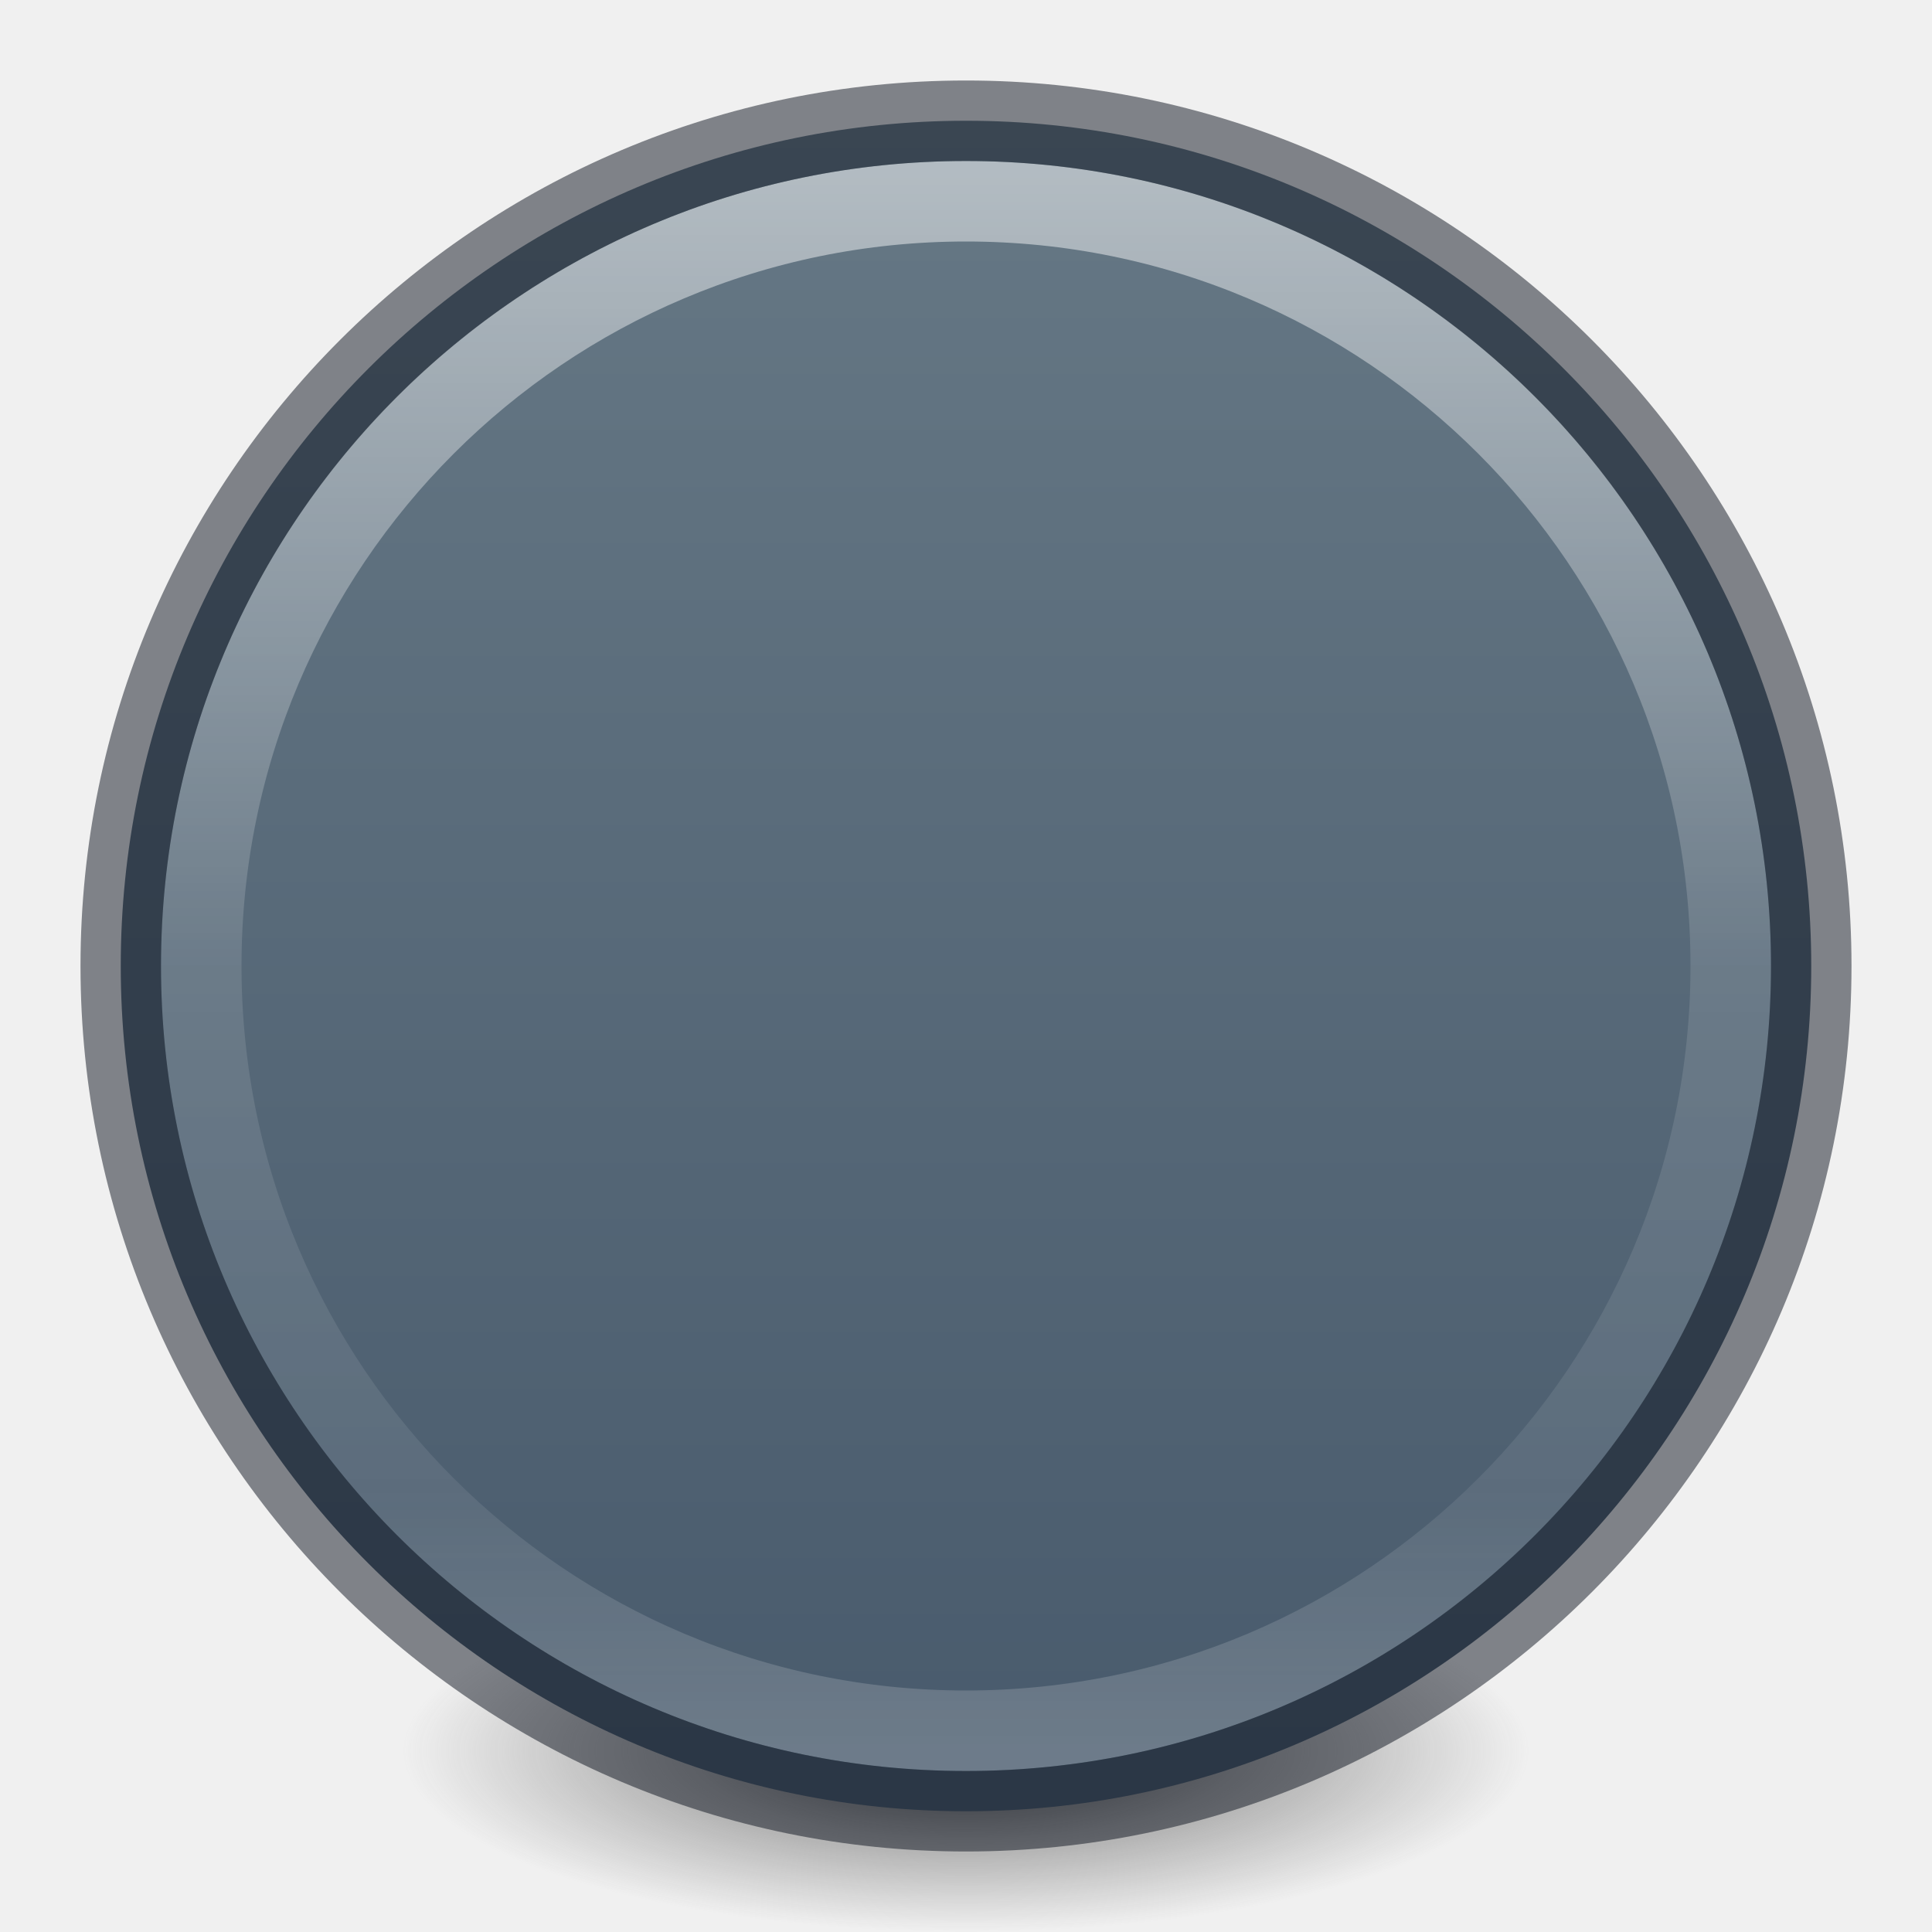
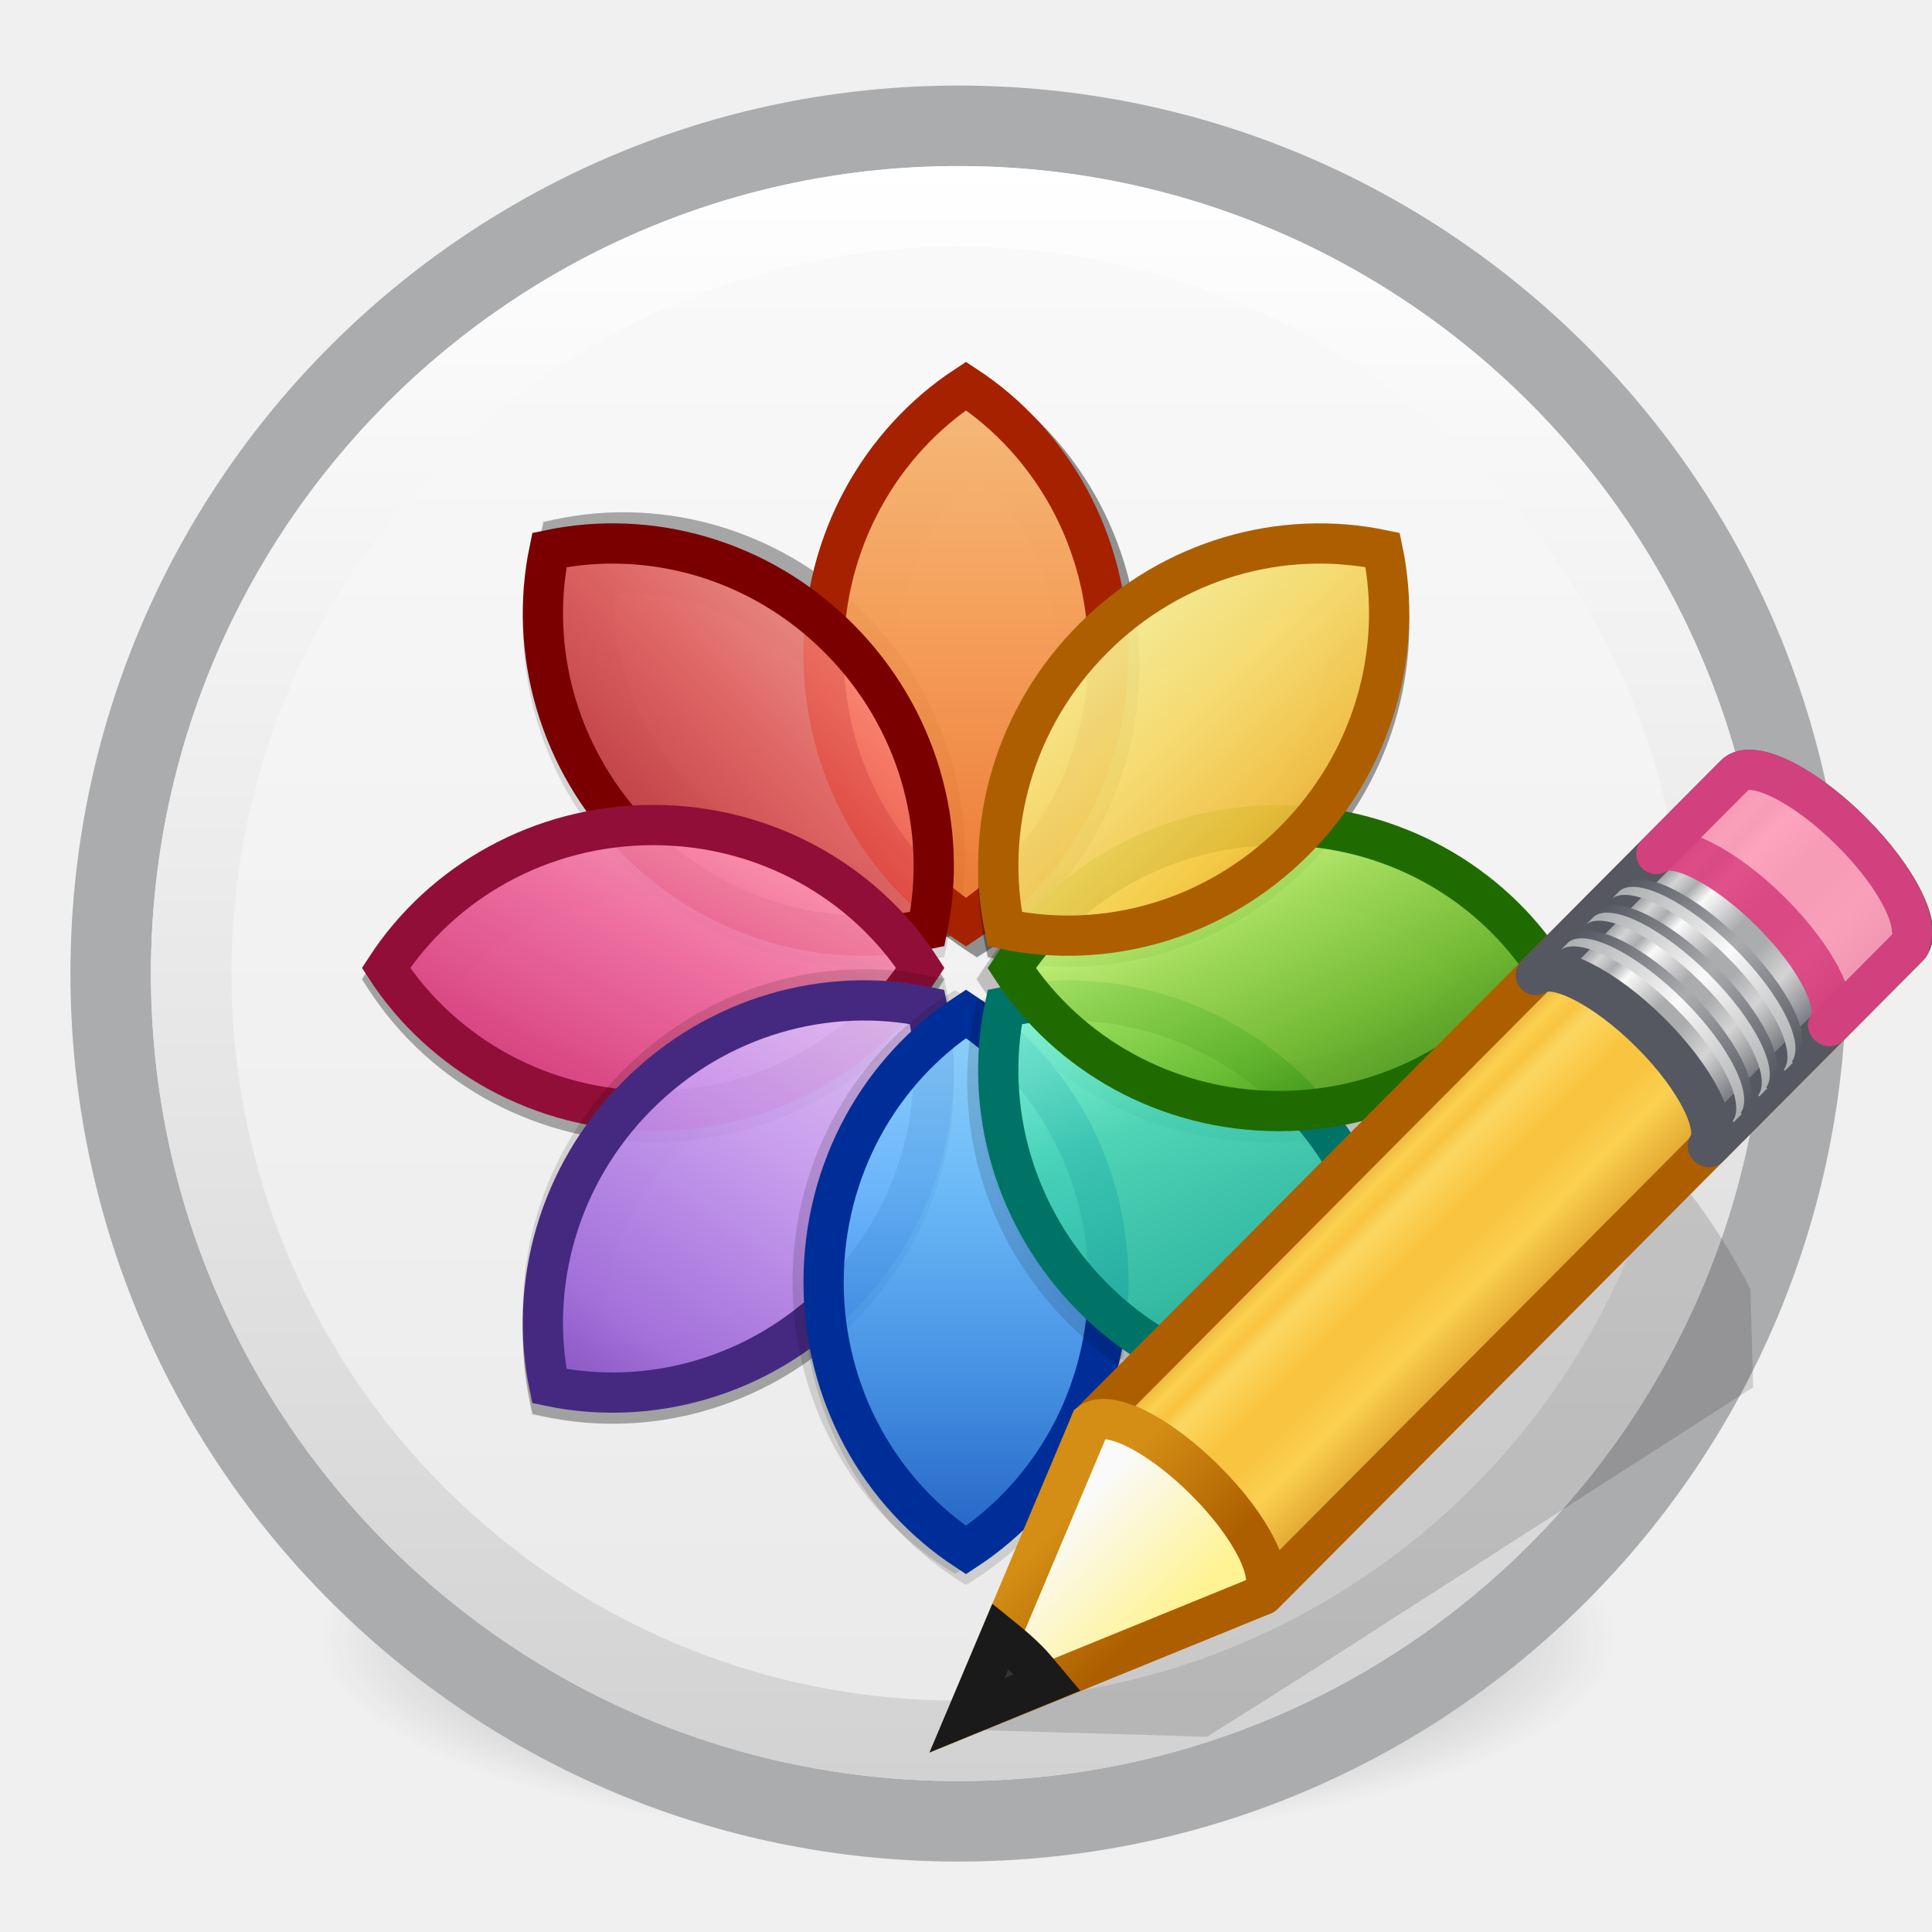
- <svg xmlns="http://www.w3.org/2000/svg" xmlns:ns1="http://www.openswatchbook.org/uri/2009/osb" xmlns:xlink="http://www.w3.org/1999/xlink" id="svg4212" height="24" width="24" version="1.1">
-   <defs id="defs4214">
-     <linearGradient id="linearGradient913">
-       <stop id="stop909" offset="0" style="stop-color:#667885;stop-opacity:1" />
-       <stop id="stop911" offset="1" style="stop-color:#485a6c;stop-opacity:1" />
+ <svg xmlns="http://www.w3.org/2000/svg" width="24" height="24" viewBox="0 0 24 24" fill="none">
+   <g clip-path="url(#clip0)">
+     <path d="M20.107 20.348C20.107 20.68 19.898 21.009 19.492 21.315C19.086 21.622 18.49 21.9 17.74 22.135C16.989 22.369 16.098 22.555 15.117 22.682C14.136 22.809 13.084 22.875 12.022 22.875C10.96 22.875 9.909 22.809 8.928 22.682C7.947 22.555 7.056 22.369 6.305 22.135C5.554 21.9 4.959 21.622 4.552 21.315C4.146 21.009 3.937 20.68 3.938 20.348C3.937 20.017 4.146 19.688 4.552 19.381C4.959 19.075 5.554 18.797 6.305 18.562C7.056 18.327 7.947 18.141 8.928 18.014C9.909 17.887 10.96 17.822 12.022 17.822C13.084 17.822 14.136 17.887 15.117 18.014C16.098 18.141 16.989 18.327 17.74 18.562C18.49 18.797 19.086 19.075 19.492 19.381C19.898 19.688 20.107 20.017 20.107 20.348Z" fill="url(#paint0_radial)" />
+     <circle cx="11.906" cy="12.094" r="10.531" fill="url(#paint1_linear)" stroke="#ABACAE" />
+     <circle cx="11.906" cy="12.094" r="9.531" stroke="url(#paint2_linear)" />
+     <path fill-rule="evenodd" clip-rule="evenodd" d="M12.136 4.637C13.343 5.361 14.155 6.714 14.155 8.263C14.155 9.811 13.343 11.165 12.136 11.889C10.93 11.165 10.117 9.811 10.117 8.263C10.117 6.714 10.93 5.361 12.136 4.637Z" fill="black" fill-opacity="0.13" />
+     <path fill-rule="evenodd" clip-rule="evenodd" d="M6.617 6.76C7.981 6.416 9.509 6.797 10.6 7.892C11.692 8.987 12.071 10.52 11.728 11.888C10.364 12.232 8.836 11.851 7.745 10.757C6.654 9.662 6.275 8.128 6.617 6.76Z" fill="black" fill-opacity="0.13" />
+     <path fill-rule="evenodd" clip-rule="evenodd" d="M6.617 17.564C6.274 16.196 6.654 14.663 7.745 13.568C8.836 12.473 10.364 12.092 11.728 12.436C12.07 13.804 11.691 15.338 10.6 16.433C9.509 17.527 7.981 17.908 6.617 17.564Z" fill="black" fill-opacity="0.15" />
+     <path fill-rule="evenodd" clip-rule="evenodd" d="M6.617 17.564C6.274 16.196 6.654 14.663 7.745 13.568C8.836 12.473 10.364 12.092 11.728 12.436C12.07 13.804 11.691 15.338 10.6 16.433C9.509 17.527 7.981 17.908 6.617 17.564Z" fill="black" fill-opacity="0.15" />
+     <path d="M10.247 16.078C9.362 16.967 8.155 17.32 7.039 17.14C6.86 16.021 7.212 14.81 8.098 13.922C8.983 13.033 10.19 12.68 11.305 12.86C11.485 13.98 11.133 15.19 10.247 16.078Z" stroke="black" stroke-opacity="0.07" />
+     <path fill-rule="evenodd" clip-rule="evenodd" d="M12 19.688C10.794 18.963 9.981 17.61 9.981 16.062C9.981 14.513 10.794 13.16 12 12.436C13.207 13.16 14.019 14.513 14.019 16.062C14.019 17.61 13.207 18.963 12 19.688Z" fill="black" fill-opacity="0.13" />
+     <path fill-rule="evenodd" clip-rule="evenodd" d="M17.384 17.564C16.02 17.908 14.492 17.528 13.401 16.433C12.309 15.338 11.93 13.805 12.273 12.437C13.637 12.093 15.165 12.473 16.256 13.568C17.347 14.663 17.726 16.196 17.384 17.564Z" fill="black" fill-opacity="0.13" />
+     <path fill-rule="evenodd" clip-rule="evenodd" d="M4.5 12.164C5.222 10.953 6.57 10.138 8.114 10.138C9.657 10.138 11.006 10.953 11.727 12.164C11.006 13.374 9.657 14.189 8.114 14.189C6.57 14.189 5.222 13.374 4.5 12.164Z" fill="black" fill-opacity="0.15" />
+     <path fill-rule="evenodd" clip-rule="evenodd" d="M4.5 12.164C5.222 10.953 6.57 10.138 8.114 10.138C9.657 10.138 11.006 10.953 11.727 12.164C11.006 13.374 9.657 14.189 8.114 14.189C6.57 14.189 5.222 13.374 4.5 12.164Z" fill="black" fill-opacity="0.15" />
+     <path d="M8.114 13.689C6.862 13.689 5.76 13.083 5.098 12.164C5.76 11.244 6.862 10.638 8.114 10.638C9.365 10.638 10.468 11.244 11.13 12.164C10.468 13.083 9.365 13.689 8.114 13.689Z" stroke="black" stroke-opacity="0.07" />
+     <path fill-rule="evenodd" clip-rule="evenodd" d="M19.365 12.163C18.643 13.374 17.294 14.189 15.751 14.189C14.208 14.189 12.859 13.374 12.137 12.163C12.859 10.952 14.208 10.137 15.751 10.137C17.294 10.137 18.643 10.952 19.365 12.163Z" fill="black" fill-opacity="0.15" />
+     <path d="M15.751 10.637C17.003 10.637 18.105 11.243 18.767 12.163C18.105 13.083 17.003 13.689 15.751 13.689C14.499 13.689 13.397 13.083 12.735 12.163C13.397 11.243 14.499 10.637 15.751 10.637Z" stroke="black" stroke-opacity="0.07" />
+     <path fill-rule="evenodd" clip-rule="evenodd" d="M17.384 6.76C17.727 8.129 17.348 9.662 16.256 10.757C15.165 11.852 13.637 12.232 12.273 11.888C11.931 10.52 12.31 8.987 13.401 7.892C14.492 6.797 16.02 6.417 17.384 6.76Z" fill="black" fill-opacity="0.13" />
+     <path fill-rule="evenodd" clip-rule="evenodd" d="M6.753 6.486C8.116 6.142 9.645 6.523 10.736 7.618C11.827 8.713 12.206 10.246 11.863 11.614C10.5 11.958 8.972 11.578 7.88 10.483C6.789 9.388 6.41 7.854 6.753 6.486Z" fill="black" fill-opacity="0.15" />
+     <path fill-rule="evenodd" clip-rule="evenodd" d="M6.753 6.486C8.116 6.142 9.645 6.523 10.736 7.618C11.827 8.713 12.206 10.246 11.863 11.614C10.5 11.958 8.972 11.578 7.88 10.483C6.789 9.388 6.41 7.854 6.753 6.486Z" fill="black" fill-opacity="0.15" />
+     <path d="M8.233 10.129C7.348 9.24 6.996 8.03 7.175 6.91C8.291 6.73 9.497 7.083 10.383 7.972C11.268 8.86 11.62 10.071 11.441 11.19C10.325 11.37 9.119 11.017 8.233 10.129Z" stroke="black" stroke-opacity="0.07" />
+     <path fill-rule="evenodd" clip-rule="evenodd" d="M12.136 4.637C13.343 5.361 14.155 6.714 14.155 8.263C14.155 9.811 13.343 11.165 12.136 11.889C10.93 11.165 10.117 9.811 10.117 8.263C10.117 6.714 10.93 5.361 12.136 4.637Z" fill="black" fill-opacity="0.15" />
+     <path fill-rule="evenodd" clip-rule="evenodd" d="M12.136 4.637C13.343 5.361 14.155 6.714 14.155 8.263C14.155 9.811 13.343 11.165 12.136 11.889C10.93 11.165 10.117 9.811 10.117 8.263C10.117 6.714 10.93 5.361 12.136 4.637Z" fill="black" fill-opacity="0.15" />
+     <path d="M10.617 8.263C10.617 7.006 11.221 5.9 12.136 5.236C13.051 5.9 13.655 7.006 13.655 8.263C13.655 9.52 13.051 10.625 12.136 11.29C11.221 10.625 10.617 9.52 10.617 8.263Z" stroke="black" stroke-opacity="0.07" />
+     <path d="M10.231 8.126C10.231 6.722 10.939 5.492 12 4.795C13.061 5.492 13.769 6.722 13.769 8.126C13.769 9.53 13.061 10.76 12 11.457C10.939 10.76 10.231 9.53 10.231 8.126Z" fill="url(#paint3_linear)" fill-opacity="0.9" stroke="#A62100" stroke-width="0.5" />
+     <path d="M7.92 10.443C6.931 9.45 6.565 8.078 6.825 6.832C8.066 6.572 9.434 6.939 10.423 7.932C11.412 8.924 11.778 10.297 11.519 11.542C10.277 11.803 8.91 11.435 7.92 10.443Z" fill="url(#paint4_linear)" fill-opacity="0.8" stroke="#7A0000" stroke-width="0.5" />
+     <path d="M8.114 13.8C6.715 13.8 5.489 13.09 4.795 12.024C5.489 10.959 6.715 10.249 8.114 10.249C9.512 10.249 10.739 10.959 11.433 12.024C10.739 13.09 9.512 13.8 8.114 13.8Z" fill="url(#paint5_linear)" fill-opacity="0.9" stroke="#910E38" stroke-width="0.5" />
+     <path fill-rule="evenodd" clip-rule="evenodd" d="M6.616 17.29C6.273 15.922 6.652 14.389 7.744 13.294C8.835 12.199 10.363 11.819 11.727 12.162C12.069 13.531 11.69 15.064 10.599 16.159C9.508 17.254 7.98 17.634 6.616 17.29Z" fill="black" fill-opacity="0.13" />
+     <path d="M10.422 16.119C9.433 17.111 8.066 17.479 6.824 17.218C6.565 15.973 6.931 14.6 7.92 13.608C8.909 12.615 10.277 12.248 11.518 12.508C11.778 13.754 11.412 15.126 10.422 16.119Z" fill="url(#paint6_linear)" fill-opacity="0.9" stroke="#452981" stroke-width="0.5" />
+     <path fill-rule="evenodd" clip-rule="evenodd" d="M11.864 19.551C10.657 18.826 9.845 17.473 9.845 15.925C9.845 14.376 10.657 13.023 11.864 12.299C13.07 13.023 13.883 14.376 13.883 15.925C13.883 17.473 13.07 18.826 11.864 19.551Z" fill="black" fill-opacity="0.13" />
+     <path d="M13.769 15.925C13.769 17.329 13.061 18.559 12 19.255C10.939 18.559 10.231 17.329 10.231 15.925C10.231 14.521 10.939 13.29 12 12.594C13.061 13.29 13.769 14.521 13.769 15.925Z" fill="url(#paint7_linear)" fill-opacity="0.9" stroke="#002E99" stroke-width="0.5" />
+     <path fill-rule="evenodd" clip-rule="evenodd" d="M17.247 17.564C15.884 17.908 14.355 17.528 13.264 16.433C12.173 15.338 11.794 13.805 12.137 12.437C13.5 12.093 15.028 12.473 16.119 13.568C17.211 14.663 17.59 16.196 17.247 17.564Z" fill="black" fill-opacity="0.13" />
+     <path fill-rule="evenodd" clip-rule="evenodd" d="M17.384 6.76C17.727 8.129 17.348 9.662 16.256 10.757C15.165 11.852 13.637 12.232 12.273 11.888C11.931 10.52 12.31 8.987 13.401 7.892C14.492 6.797 16.02 6.417 17.384 6.76Z" fill="black" fill-opacity="0.13" />
+     <path d="M16.079 13.608C17.069 14.601 17.435 15.973 17.175 17.218C15.934 17.479 14.566 17.111 13.577 16.119C12.588 15.126 12.222 13.754 12.481 12.508C13.723 12.248 15.09 12.616 16.079 13.608Z" fill="url(#paint8_linear)" fill-opacity="0.9" stroke="#007367" stroke-width="0.5" />
+     <path fill-rule="evenodd" clip-rule="evenodd" d="M17.384 6.76C17.727 8.129 17.348 9.662 16.256 10.757C15.165 11.852 13.637 12.232 12.273 11.888C11.931 10.52 12.31 8.987 13.401 7.892C14.492 6.797 16.02 6.417 17.384 6.76Z" fill="black" fill-opacity="0.13" />
+     <path d="M13.754 8.246C14.639 7.358 15.846 7.004 16.962 7.184C17.141 8.304 16.789 9.514 15.903 10.403C15.018 11.291 13.812 11.644 12.696 11.464C12.516 10.345 12.868 9.134 13.754 8.246Z" stroke="black" stroke-opacity="0.07" />
+     <path d="M15.886 10.25C17.285 10.25 18.511 10.961 19.205 12.026C18.511 13.091 17.285 13.802 15.886 13.802C14.488 13.802 13.261 13.091 12.567 12.026C13.261 10.961 14.488 10.25 15.886 10.25Z" fill="url(#paint9_linear)" fill-opacity="0.9" stroke="#206B00" stroke-width="0.5" />
+     <path d="M13.578 7.932C14.567 6.939 15.934 6.572 17.176 6.832C17.435 8.078 17.069 9.45 16.08 10.443C15.091 11.435 13.723 11.803 12.482 11.542C12.222 10.297 12.588 8.924 13.578 7.932Z" fill="url(#paint10_linear)" fill-opacity="0.9" stroke="#AD5F00" stroke-width="0.5" />
+     <path opacity="0.15" fill-rule="evenodd" clip-rule="evenodd" d="M20.197 14.092C20.164 14.093 20.137 14.108 20.115 14.122L14.221 17.878L13.131 18.569L13.102 18.581L11.812 21.481L15 21.575L15.023 21.557L16.119 20.866L21.779 17.233L21.744 16.014C21.644 15.818 21.525 15.604 21.387 15.387C20.993 14.769 20.574 14.281 20.314 14.128C20.271 14.102 20.23 14.092 20.197 14.092V14.092Z" fill="#0C0C0C" />
+     <path d="M13.547 17.671C13.77 17.504 14.395 17.818 14.97 18.39C15.544 18.961 15.846 19.571 15.682 19.796C15.682 19.797 15.697 19.809 15.696 19.81L23.701 11.766C23.904 11.562 23.588 10.916 22.995 10.326C22.402 9.736 21.755 9.423 21.552 9.627L13.547 17.671Z" fill="url(#paint11_linear)" />
+     <path opacity="0.6" d="M13.547 17.671C13.77 17.504 14.395 17.818 14.97 18.39C15.544 18.961 15.846 19.571 15.682 19.796C15.682 19.797 15.697 19.809 15.696 19.81L21.209 14.27L21.228 14.25C21.229 14.249 21.214 14.238 21.215 14.237C21.378 14.011 21.076 13.401 20.503 12.83C19.928 12.258 19.302 11.944 19.079 12.112L19.059 12.132L13.547 17.671H13.547L13.547 17.671Z" fill="#F9C440" />
+     <path d="M13.547 17.671C13.77 17.504 14.395 17.818 14.97 18.39C15.544 18.961 15.846 19.571 15.682 19.796C15.682 19.797 15.697 19.809 15.696 19.81L23.701 11.766C23.904 11.562 23.588 10.916 22.995 10.326C22.402 9.736 21.755 9.423 21.552 9.627L13.547 17.671V17.671Z" stroke="#AD5F00" stroke-width="0.5" stroke-linejoin="round" />
+     <path d="M21.709 9.565C21.643 9.569 21.59 9.589 21.552 9.627L19.08 12.112C19.303 11.945 19.928 12.258 20.503 12.83C21.076 13.401 21.378 14.012 21.215 14.237C21.214 14.238 21.229 14.249 21.229 14.25L23.7 11.766C23.904 11.561 23.588 10.916 22.995 10.326C22.513 9.846 21.995 9.55 21.709 9.565Z" fill="url(#paint12_linear)" stroke="#555761" stroke-width="0.5" stroke-linejoin="round" />
+     <path opacity="0.9" d="M20.575 10.609C20.798 10.442 21.423 10.756 21.998 11.328C22.572 11.898 22.874 12.509 22.71 12.734C22.71 12.735 22.724 12.747 22.724 12.747L23.701 11.766L23.721 11.746C23.721 11.745 23.706 11.733 23.707 11.732C23.871 11.507 23.569 10.897 22.995 10.326C22.42 9.754 21.794 9.44 21.572 9.607L21.552 9.627L20.575 10.609H20.575Z" fill="#FE9AB8" stroke="#DE3E80" stroke-width="0.5" stroke-linejoin="round" />
+     <path d="M19.48 11.71C19.703 11.542 20.328 11.856 20.903 12.428C21.477 12.999 21.779 13.609 21.615 13.835C21.615 13.835 21.629 13.847 21.629 13.848L21.728 13.748C21.729 13.747 21.714 13.735 21.715 13.734C21.878 13.509 21.576 12.899 21.003 12.328C20.428 11.756 19.802 11.442 19.579 11.609L19.48 11.71V11.71V11.71Z" fill="url(#paint13_linear)" />
+     <path d="M19.388 11.801C19.611 11.634 20.237 11.948 20.812 12.52C21.385 13.091 21.687 13.701 21.524 13.926C21.523 13.927 21.538 13.939 21.537 13.94L21.637 13.839C21.637 13.839 21.623 13.827 21.623 13.826C21.787 13.601 21.485 12.99 20.911 12.42C20.336 11.848 19.711 11.534 19.488 11.701L19.388 11.801V11.801H19.388Z" fill="url(#paint14_linear)" />
+     <path d="M19.797 11.39C20.02 11.223 20.646 11.537 21.221 12.109C21.794 12.68 22.096 13.29 21.933 13.515C21.932 13.516 21.947 13.528 21.946 13.529L22.046 13.429C22.046 13.428 22.032 13.416 22.032 13.415C22.196 13.19 21.894 12.579 21.32 12.009C20.745 11.437 20.12 11.123 19.897 11.29L19.797 11.39H19.797Z" fill="url(#paint15_linear)" />
+     <path d="M19.706 11.482C19.929 11.315 20.554 11.629 21.129 12.201C21.703 12.771 22.005 13.382 21.841 13.607C21.841 13.608 21.855 13.62 21.855 13.621L21.954 13.52C21.955 13.52 21.94 13.508 21.941 13.507C22.105 13.282 21.802 12.671 21.229 12.101C20.654 11.529 20.029 11.215 19.805 11.382L19.706 11.482L19.706 11.482Z" fill="url(#paint16_linear)" />
+     <path d="M20.116 11.07C20.339 10.903 20.965 11.216 21.54 11.789C22.113 12.359 22.415 12.97 22.252 13.195C22.251 13.196 22.266 13.207 22.265 13.208L22.365 13.108C22.365 13.107 22.351 13.095 22.351 13.095C22.515 12.87 22.213 12.259 21.639 11.688C21.064 11.116 20.439 10.802 20.216 10.97L20.116 11.07Z" fill="url(#paint17_linear)" />
+     <path d="M20.025 11.162C20.248 10.994 20.873 11.308 21.448 11.88C22.022 12.451 22.324 13.062 22.16 13.287C22.16 13.287 22.174 13.299 22.174 13.3L22.273 13.2C22.274 13.199 22.259 13.187 22.26 13.187C22.424 12.961 22.121 12.351 21.548 11.78C20.973 11.208 20.347 10.894 20.125 11.062L20.025 11.162H20.025Z" fill="url(#paint18_linear)" />
+     <path fill-rule="evenodd" clip-rule="evenodd" d="M12.013 21.312L15.654 19.827L15.685 19.796C15.849 19.571 15.543 18.96 14.969 18.389C14.395 17.817 13.77 17.505 13.547 17.673L12.013 21.312H12.013Z" fill="url(#paint19_linear)" stroke="url(#paint20_linear)" stroke-width="0.5" />
+     <path fill-rule="evenodd" clip-rule="evenodd" d="M12.428 20.326L12.013 21.308L13.006 20.901C12.926 20.806 12.853 20.709 12.757 20.614C12.647 20.504 12.539 20.416 12.428 20.326Z" fill="#333333" stroke="#1A1A1A" stroke-width="0.5" />
+   </g>
+   <defs>
+     <radialGradient id="paint0_radial" cx="0" cy="0" r="1" gradientUnits="userSpaceOnUse" gradientTransform="translate(12.0222 20.3483) scale(8.08475 2.52587)">
+       <stop stop-color="#3D3D3D" />
+       <stop offset="0.5" stop-color="#686868" stop-opacity="0.498" />
+       <stop offset="1" stop-color="#686868" stop-opacity="0" />
+     </radialGradient>
+     <linearGradient id="paint1_linear" x1="12" y1="22.125" x2="12" y2="2.062" gradientUnits="userSpaceOnUse">
+       <stop stop-color="#E9E9E9" />
+       <stop offset="1" stop-color="#FAFAFA" />
    </linearGradient>
-     <linearGradient id="linearGradient4332">
-       <stop style="stop-color:#ffffff;stop-opacity:1;" offset="0" id="stop4335" />
-       <stop style="stop-color:#ffffff;stop-opacity:0;" offset="1" id="stop4337" />
+     <linearGradient id="paint2_linear" x1="12" y1="22.125" x2="12" y2="2.062" gradientUnits="userSpaceOnUse">
+       <stop stop-color="#D2D2D2" />
+       <stop offset="1" stop-color="white" />
    </linearGradient>
-     <linearGradient id="linearGradient3820-7-2-2">
-       <stop offset="0" style="stop-color:#3d3d3d;stop-opacity:1" id="stop3822-2-6-36" />
-       <stop offset="0.5" style="stop-color:#686868;stop-opacity:0.498" id="stop3864-8-7-6" />
-       <stop offset="1" style="stop-color:#686868;stop-opacity:0" id="stop3824-1-2-4" />
+     <linearGradient id="paint3_linear" x1="12" y1="4.5" x2="12" y2="14.531" gradientUnits="userSpaceOnUse">
+       <stop stop-color="#FFC27D" />
+       <stop offset="0.307" stop-color="#FFA154" />
+       <stop offset="0.708" stop-color="#F37329" />
+       <stop offset="1" stop-color="#F37329" />
    </linearGradient>
-     <linearGradient ns1:paint="solid" id="linearGradient4526">
-       <stop id="stop4528" offset="0" style="stop-color:#ffffff;stop-opacity:1;" />
+     <linearGradient id="paint4_linear" x1="10.781" y1="8.062" x2="6.67" y2="12.014" gradientUnits="userSpaceOnUse">
+       <stop stop-color="#FF8C82" />
+       <stop offset="0.339" stop-color="#ED5353" />
+       <stop offset="0.698" stop-color="#C6262E" />
+       <stop offset="1" stop-color="#A10705" />
    </linearGradient>
-     <linearGradient id="linearGradient4011-4">
-       <stop offset="0" style="stop-color:#ffffff;stop-opacity:1" id="stop4013-8" />
-       <stop offset="0.508" style="stop-color:#ffffff;stop-opacity:0.235" id="stop4015-5" />
-       <stop offset="0.835" style="stop-color:#ffffff;stop-opacity:0.157" id="stop4017-6" />
-       <stop offset="1" style="stop-color:#ffffff;stop-opacity:0.392" id="stop4019-1" />
+     <linearGradient id="paint5_linear" x1="9.375" y1="10.406" x2="7.031" y2="15.094" gradientUnits="userSpaceOnUse">
+       <stop stop-color="#FE9AB8" />
+       <stop offset="0.328" stop-color="#F4679D" />
+       <stop offset="0.693" stop-color="#DE3E80" />
+       <stop offset="1" stop-color="#BC245D" />
    </linearGradient>
-     <linearGradient xlink:href="#linearGradient4011-4" id="linearGradient3089" gradientUnits="userSpaceOnUse" gradientTransform="matrix(0.5135135,0,0,0.5135135,-24.83613,-1.021286)" x1="71.204" y1="6.238" x2="71.204" y2="44.341" />
-     <linearGradient x1="3.5" y1="23" x2="47.5" y2="23" id="linearGradient4362" xlink:href="#linearGradient4804" gradientUnits="userSpaceOnUse" gradientTransform="matrix(0,0.4560944,0.4560127,0,1.540234,0.2184518)" />
-     <linearGradient id="linearGradient4804">
-       <stop id="stop4806" style="stop-color:#ffffff;stop-opacity:0" offset="0" />
-       <stop offset="0.292" style="stop-color:#ffffff;stop-opacity:0.851;" id="stop4808" />
-       <stop id="stop4812" style="stop-color:#ffffff;stop-opacity:0.127" offset="0.457" />
-       <stop offset="0.725" style="stop-color:#ffffff;stop-opacity:0.273" id="stop4818" />
-       <stop offset="0.84" style="stop-color:#ffffff;stop-opacity:1" id="stop4816" />
-       <stop id="stop4810" style="stop-color:#ffffff;stop-opacity:0" offset="1" />
+     <linearGradient id="paint6_linear" x1="10.781" y1="12.188" x2="6.73" y2="18.08" gradientUnits="userSpaceOnUse">
+       <stop stop-color="#E4C6FA" />
+       <stop offset="0.339" stop-color="#CD9EF7" />
+       <stop offset="0.724" stop-color="#A56DE2" />
+       <stop offset="1" stop-color="#7239B3" />
    </linearGradient>
-     <linearGradient x1="47.1" y1="27.262" x2="4.287" y2="27.243" id="linearGradient4355" xlink:href="#linearGradient4820" gradientUnits="userSpaceOnUse" gradientTransform="matrix(0.3224497,0.3225075,-0.3224497,0.3225075,11.2224,-3.792753)" />
-     <linearGradient id="linearGradient4820">
-       <stop offset="0" style="stop-color:#ffffff;stop-opacity:0" id="stop4822" />
-       <stop id="stop4824" style="stop-color:#ffffff;stop-opacity:0.851;" offset="0.143" />
-       <stop offset="0.346" style="stop-color:#ffffff;stop-opacity:0.127" id="stop4826" />
-       <stop id="stop4928" style="stop-color:#ffffff;stop-opacity:1" offset="0.436" />
-       <stop offset="0.581" style="stop-color:#ffffff;stop-opacity:0.205" id="stop4930" />
-       <stop id="stop4828" style="stop-color:#ffffff;stop-opacity:0.273" offset="0.725" />
-       <stop id="stop4830" style="stop-color:#ffffff;stop-opacity:1" offset="0.84" />
-       <stop offset="1" style="stop-color:#ffffff;stop-opacity:0" id="stop4832" />
+     <linearGradient id="paint7_linear" x1="12" y1="12.421" x2="12" y2="19.55" gradientUnits="userSpaceOnUse">
+       <stop stop-color="#8CD5FF" />
+       <stop offset="0.328" stop-color="#64BAFF" />
+       <stop offset="0.682" stop-color="#3689E6" />
+       <stop offset="1" stop-color="#0D52BF" />
    </linearGradient>
-     <linearGradient x1="4.49" y1="23" x2="47.5" y2="23" id="linearGradient4344" xlink:href="#linearGradient4834" gradientUnits="userSpaceOnUse" gradientTransform="matrix(0.4560127,0,0,-0.4560944,0.4002041,22.33903)" />
-     <linearGradient id="linearGradient4834">
-       <stop offset="0" style="stop-color:#ffffff;stop-opacity:0" id="stop4836" />
-       <stop id="stop4838" style="stop-color:#ffffff;stop-opacity:0.851;" offset="0.168" />
-       <stop offset="0.457" style="stop-color:#ffffff;stop-opacity:0.127" id="stop4840" />
-       <stop id="stop4842" style="stop-color:#ffffff;stop-opacity:0.273" offset="0.608" />
-       <stop id="stop4844" style="stop-color:#ffffff;stop-opacity:1" offset="0.693" />
-       <stop offset="1" style="stop-color:#ffffff;stop-opacity:0" id="stop4846" />
+     <linearGradient id="paint8_linear" x1="13.031" y1="12.281" x2="15.393" y2="17.523" gradientUnits="userSpaceOnUse">
+       <stop stop-color="#89FFDD" />
+       <stop offset="0.349" stop-color="#43D6B5" />
+       <stop offset="0.703" stop-color="#28BCA3" />
+       <stop offset="1" stop-color="#0E9A83" />
    </linearGradient>
-     <linearGradient xlink:href="#linearGradient4914" id="linearGradient4898" gradientUnits="userSpaceOnUse" gradientTransform="matrix(0,0.4560944,0.4560127,0,-4.407593,0.2184518)" x1="5.551" y1="58.276" x2="44.629" y2="22.18" />
-     <linearGradient id="linearGradient4914">
-       <stop id="stop4916" style="stop-color:#ffffff;stop-opacity:0" offset="0" />
-       <stop offset="0.143" style="stop-color:#ffffff;stop-opacity:0.851;" id="stop4918" />
-       <stop id="stop4920" style="stop-color:#ffffff;stop-opacity:0.127" offset="0.346" />
-       <stop offset="0.645" style="stop-color:#ffffff;stop-opacity:0.273" id="stop4922" />
-       <stop offset="0.728" style="stop-color:#ffffff;stop-opacity:1" id="stop4924" />
-       <stop id="stop4932" style="stop-color:#ffffff;stop-opacity:0.229" offset="0.809" />
-       <stop id="stop4926" style="stop-color:#ffffff;stop-opacity:0" offset="1" />
+     <linearGradient id="paint9_linear" x1="14.25" y1="10.688" x2="16.125" y2="14.344" gradientUnits="userSpaceOnUse">
+       <stop stop-color="#D1FF82" />
+       <stop offset="0.328" stop-color="#9BDB4D" />
+       <stop offset="0.708" stop-color="#68B723" />
+       <stop offset="1" stop-color="#3A9104" stop-opacity="0.9" />
    </linearGradient>
-     <linearGradient xlink:href="#linearGradient4914" id="linearGradient4946" gradientUnits="userSpaceOnUse" gradientTransform="matrix(0,-0.4560944,-0.4560127,0,20.10352,24.04547)" x1="5.551" y1="58.276" x2="44.629" y2="22.18" />
-     <linearGradient xlink:href="#linearGradient4952" id="linearGradient4950" gradientUnits="userSpaceOnUse" gradientTransform="matrix(0,0.4560944,0.4560127,0,0.6286296,2.675192)" x1="25.177" y1="48.221" x2="40.761" y2="17.055" />
-     <linearGradient id="linearGradient4952">
-       <stop offset="0" style="stop-color:#ffffff;stop-opacity:0" id="stop4954" />
-       <stop id="stop4960" style="stop-color:#ffffff;stop-opacity:0.273" offset="0.448" />
-       <stop id="stop4962" style="stop-color:#ffffff;stop-opacity:1" offset="0.55" />
-       <stop offset="0.721" style="stop-color:#ffffff;stop-opacity:0.229" id="stop4964" />
-       <stop offset="1" style="stop-color:#ffffff;stop-opacity:0" id="stop4966" />
+     <linearGradient id="paint10_linear" x1="13.875" y1="7.406" x2="17.145" y2="10.792" gradientUnits="userSpaceOnUse">
+       <stop offset="0.062" stop-color="#FFF394" />
+       <stop offset="0.365" stop-color="#FFE16B" />
+       <stop offset="0.693" stop-color="#F9C440" />
+       <stop offset="1" stop-color="#D48E15" />
    </linearGradient>
-     <radialGradient xlink:href="#linearGradient4332" id="radialGradient4339" cx="12.767" cy="21.351" fx="12.767" fy="21.351" r="1.722" gradientTransform="matrix(0.7241379,0,0,0.7242677,0.4137931,0.4106039)" gradientUnits="userSpaceOnUse" />
-     <radialGradient xlink:href="#linearGradient4332" id="radialGradient4341" cx="7.461" cy="11.572" fx="7.461" fy="11.572" r="1.722" gradientTransform="matrix(0.7241379,0,0,0.7242677,0.4137931,0.4118729)" gradientUnits="userSpaceOnUse" />
-     <radialGradient xlink:href="#linearGradient4332" id="radialGradient4343" cx="20.333" cy="25.393" fx="20.333" fy="25.393" r="1.722" gradientTransform="matrix(0.7241379,0,0,0.7242677,0.4137931,0.4100794)" gradientUnits="userSpaceOnUse" />
-     <radialGradient xlink:href="#linearGradient4332" id="radialGradient4345" cx="22.755" cy="10.93" fx="22.755" fy="10.93" r="1.722" gradientTransform="matrix(0.7241379,0,0,0.7242677,0.4137931,0.4119563)" gradientUnits="userSpaceOnUse" />
-     <radialGradient r="62.769" fy="186.171" fx="99.157" cy="186.171" cx="99.157" gradientTransform="matrix(0.1115198,0,0,0.03584567,0.9420286,15.07659)" gradientUnits="userSpaceOnUse" id="radialGradient3108" xlink:href="#linearGradient3820-7-2-2" />
-     <linearGradient gradientTransform="rotate(90,12,12)" gradientUnits="userSpaceOnUse" y2="12" x2="22.5" y1="12" x1="1.5" id="linearGradient915" xlink:href="#linearGradient913" />
+     <linearGradient id="paint11_linear" x1="17.625" y1="13.578" x2="19.775" y2="15.717" gradientUnits="userSpaceOnUse">
+       <stop stop-color="#AD5F00" />
+       <stop offset="0.135" stop-color="#FFE16B" />
+       <stop offset="0.202" stop-color="#F9C440" />
+       <stop offset="0.27" stop-color="#FFF394" />
+       <stop offset="0.447" stop-color="#F9C440" />
+       <stop offset="0.571" stop-color="#F9C440" />
+       <stop offset="0.72" stop-color="#FFE16B" />
+       <stop offset="1" stop-color="#AD5F00" />
+     </linearGradient>
+     <linearGradient id="paint12_linear" x1="17.625" y1="13.578" x2="19.775" y2="15.717" gradientUnits="userSpaceOnUse">
+       <stop stop-color="#555761" />
+       <stop offset="0.135" stop-color="#D4D4D4" />
+       <stop offset="0.202" stop-color="#ABACAE" />
+       <stop offset="0.27" stop-color="#FAFAFA" />
+       <stop offset="0.447" stop-color="#ABACAE" />
+       <stop offset="0.571" stop-color="#ABACAE" />
+       <stop offset="0.72" stop-color="#D4D4D4" />
+       <stop offset="1" stop-color="#555761" />
+     </linearGradient>
+     <linearGradient id="paint13_linear" x1="19.693" y1="11.459" x2="21.846" y2="13.602" gradientUnits="userSpaceOnUse">
+       <stop stop-color="#555761" />
+       <stop offset="0.5" stop-color="#ABACAE" />
+       <stop offset="1" stop-color="#555761" />
+     </linearGradient>
+     <linearGradient id="paint14_linear" x1="19.602" y1="11.551" x2="21.755" y2="13.694" gradientUnits="userSpaceOnUse">
+       <stop stop-color="#ABACAE" />
+       <stop offset="0.5" stop-color="#FAFAFA" />
+       <stop offset="1" stop-color="#ABACAE" />
+     </linearGradient>
+     <linearGradient id="paint15_linear" x1="20.011" y1="11.14" x2="22.164" y2="13.283" gradientUnits="userSpaceOnUse">
+       <stop stop-color="#555761" />
+       <stop offset="0.5" stop-color="#ABACAE" />
+       <stop offset="1" stop-color="#555761" />
+     </linearGradient>
+     <linearGradient id="paint16_linear" x1="19.919" y1="11.232" x2="22.073" y2="13.375" gradientUnits="userSpaceOnUse">
+       <stop stop-color="#ABACAE" />
+       <stop offset="0.5" stop-color="#FAFAFA" />
+       <stop offset="1" stop-color="#ABACAE" />
+     </linearGradient>
+     <linearGradient id="paint17_linear" x1="20.329" y1="10.82" x2="22.483" y2="12.963" gradientUnits="userSpaceOnUse">
+       <stop stop-color="#555761" />
+       <stop offset="0.5" stop-color="#ABACAE" />
+       <stop offset="1" stop-color="#555761" />
+     </linearGradient>
+     <linearGradient id="paint18_linear" x1="20.238" y1="10.912" x2="22.392" y2="13.054" gradientUnits="userSpaceOnUse">
+       <stop stop-color="#ABACAE" />
+       <stop offset="0.5" stop-color="#FAFAFA" />
+       <stop offset="1" stop-color="#ABACAE" />
+     </linearGradient>
+     <linearGradient id="paint19_linear" x1="14.609" y1="20.064" x2="13.308" y2="18.77" gradientUnits="userSpaceOnUse">
+       <stop stop-color="#FFF394" />
+       <stop offset="1" stop-color="#FAFAFA" />
+     </linearGradient>
+     <linearGradient id="paint20_linear" x1="12.85" y1="19.234" x2="14.019" y2="20.409" gradientUnits="userSpaceOnUse">
+       <stop stop-color="#D48E15" />
+       <stop offset="1" stop-color="#AD5F00" />
+     </linearGradient>
+     <clipPath id="clip0">
+       <rect width="24" height="24" fill="white" />
+     </clipPath>
  </defs>
-   <path d="m 19,21.75 a 7,2.25 0 0 1 -14,0 7,2.25 0 1 1 14,0 z" id="path3818-0-2" style="fill:url(#radialGradient3108);fill-opacity:1;stroke:none;stroke-width:1" />
-   <path style="color:#000000;display:inline;overflow:visible;visibility:visible;fill:url(#linearGradient915);fill-opacity:1;fill-rule:nonzero;stroke:none;stroke-width:0.724;marker:none;enable-background:accumulate" id="path2555" d="M 22.5,12 C 22.5,6.206 17.794,1.5 12,1.5 c -5.794,0 -10.5,4.706 -10.5,10.5 0,5.794 4.706,10.5 10.5,10.5 C 17.794,22.5 22.5,17.794 22.5,12 Z" />
-   <path style="color:#000000;display:inline;overflow:visible;visibility:visible;opacity:0.5;fill:none;stroke:url(#linearGradient3089);stroke-width:1;stroke-linecap:round;stroke-linejoin:round;stroke-miterlimit:4;stroke-dasharray:none;stroke-dashoffset:0;stroke-opacity:1;marker:none;enable-background:accumulate" id="path8655" d="M 21.5,12 C 21.5,17.247 17.246,21.5 12,21.5 6.753,21.5 2.5,17.246 2.5,12 2.5,6.753 6.753,2.5 12,2.5 17.246,2.5 21.5,6.753 21.5,12 Z" />
-   <path style="color:#000000;clip-rule:nonzero;display:inline;overflow:visible;visibility:visible;opacity:0.5;isolation:auto;mix-blend-mode:normal;color-interpolation:sRGB;color-interpolation-filters:linearRGB;solid-color:#000000;solid-opacity:1;fill:none;fill-opacity:1;fill-rule:nonzero;stroke:#0e141f;stroke-width:1;stroke-linecap:butt;stroke-linejoin:miter;stroke-miterlimit:4;stroke-dasharray:none;stroke-dashoffset:0;stroke-opacity:1;marker:none;color-rendering:auto;image-rendering:auto;shape-rendering:auto;text-rendering:auto;enable-background:accumulate" id="path2555-6" d="M 12,1.5 C 6.206,1.5 1.5,6.206 1.5,12 1.5,17.794 6.206,22.5 12,22.5 17.794,22.5 22.5,17.794 22.5,12 22.5,6.206 17.794,1.5 12,1.5 Z" />
</svg>
